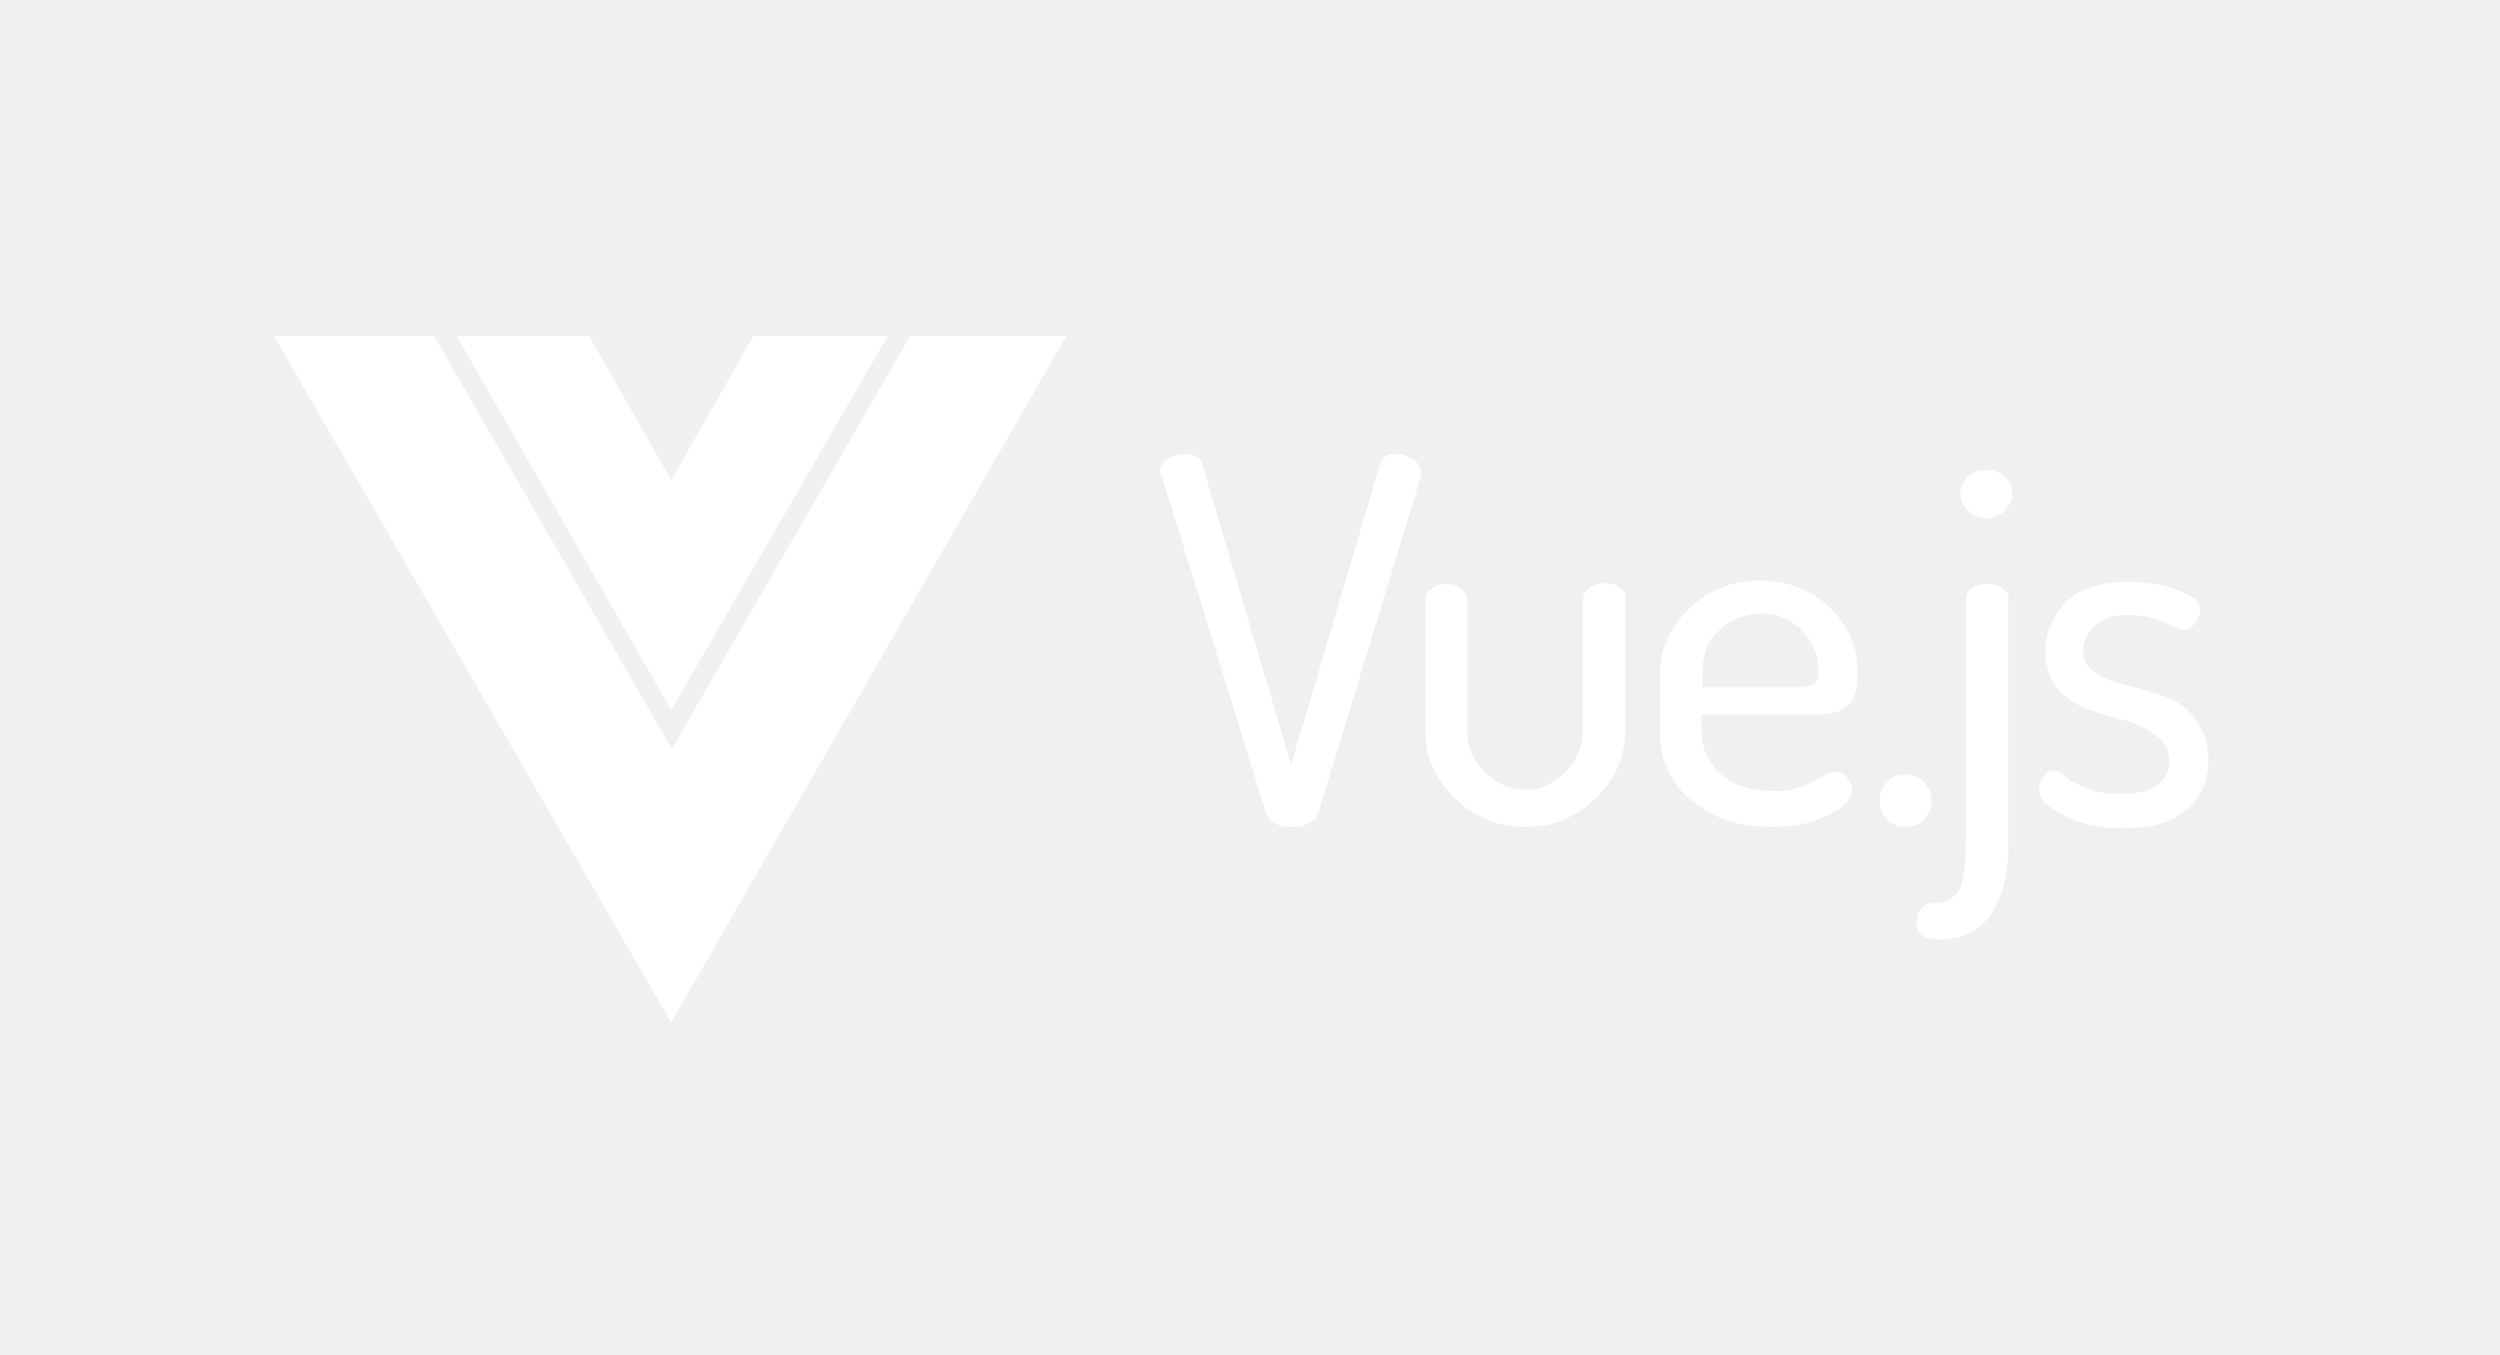
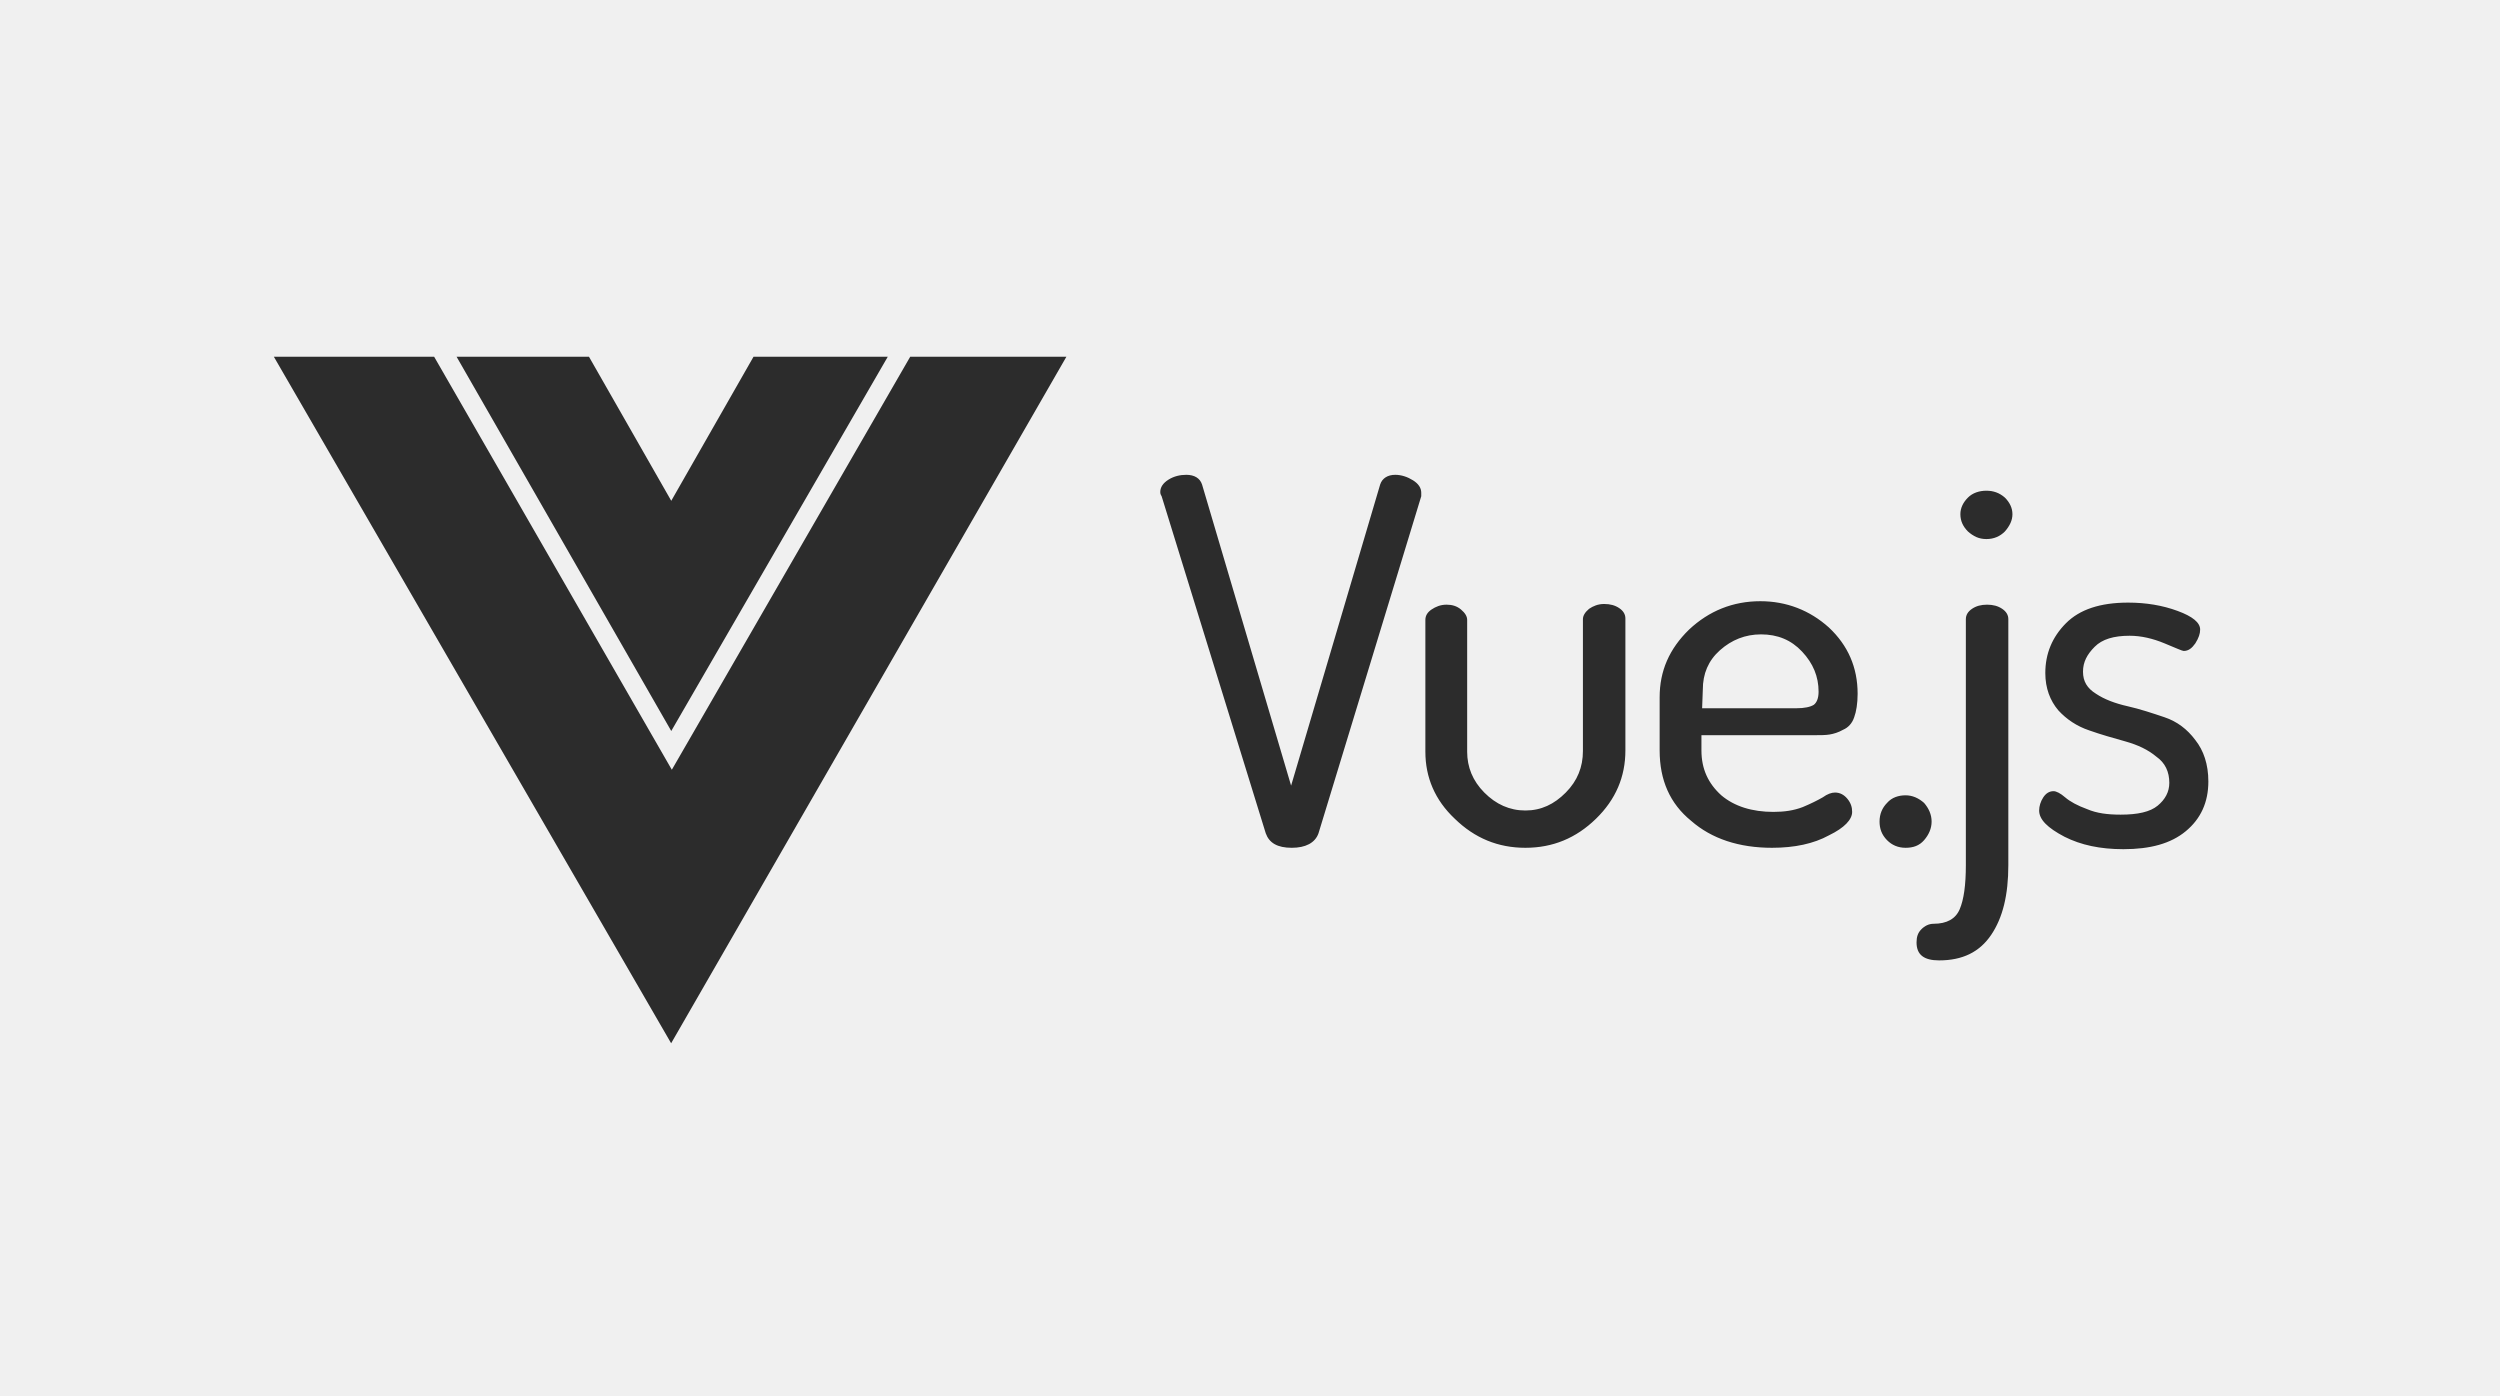
- <svg xmlns="http://www.w3.org/2000/svg" width="120" height="65" viewBox="0 0 120 65" fill="none">
+ <svg xmlns="http://www.w3.org/2000/svg" width="120" height="67" viewBox="0 0 120 67" fill="none">
  <g clip-path="url(#clip0_26_126)">
-     <path fill-rule="evenodd" clip-rule="evenodd" d="M43.691 16.122H51.188L32.215 49.077L13.144 16.122H20.838L32.248 35.948L43.691 16.122Z" fill="white" />
-     <path fill-rule="evenodd" clip-rule="evenodd" d="M36.17 16.122H42.614L32.22 34.088L21.915 16.122H28.27L32.22 23.039L36.17 16.122Z" fill="white" />
-     <path fill-rule="evenodd" clip-rule="evenodd" d="M55.693 22.62C55.693 22.388 55.824 22.189 56.087 22.023C56.35 21.858 56.646 21.791 56.942 21.791C57.337 21.791 57.6 21.957 57.698 22.255L61.973 36.711L66.248 22.255C66.346 21.957 66.609 21.791 66.971 21.791C67.267 21.791 67.563 21.891 67.826 22.056C68.089 22.222 68.22 22.421 68.22 22.653C68.22 22.653 68.22 22.686 68.22 22.72C68.22 22.753 68.22 22.786 68.22 22.819L63.288 38.998C63.124 39.462 62.663 39.694 62.006 39.694C61.315 39.694 60.921 39.462 60.756 38.998L55.758 22.819C55.693 22.72 55.693 22.653 55.693 22.62ZM68.418 35.086V28.754C68.418 28.555 68.516 28.389 68.714 28.256C68.911 28.124 69.141 28.024 69.437 28.024C69.7 28.024 69.93 28.09 70.127 28.256C70.325 28.422 70.424 28.588 70.424 28.754V35.086C70.424 35.816 70.686 36.478 71.246 37.042C71.805 37.606 72.462 37.904 73.218 37.904C73.975 37.904 74.599 37.606 75.158 37.042C75.717 36.478 75.98 35.816 75.98 35.053V28.721C75.98 28.555 76.079 28.389 76.276 28.223C76.474 28.09 76.704 27.991 77 27.991C77.296 27.991 77.526 28.057 77.723 28.19C77.92 28.323 78.019 28.488 78.019 28.687V35.02C78.019 36.28 77.559 37.374 76.605 38.302C75.652 39.23 74.534 39.694 73.218 39.694C71.903 39.694 70.785 39.23 69.832 38.302C68.878 37.407 68.418 36.313 68.418 35.086ZM79.663 35.02V32.467C79.663 31.207 80.124 30.146 81.077 29.218C82.031 28.323 83.181 27.858 84.497 27.858C85.746 27.858 86.864 28.29 87.785 29.118C88.706 29.98 89.166 31.041 89.166 32.301C89.166 32.765 89.1 33.163 89.001 33.428C88.903 33.727 88.706 33.926 88.475 34.025C88.245 34.158 88.015 34.224 87.818 34.257C87.62 34.29 87.357 34.29 86.996 34.29H81.669V35.02C81.669 35.915 81.998 36.611 82.623 37.175C83.247 37.705 84.102 37.971 85.121 37.971C85.647 37.971 86.108 37.904 86.535 37.738C86.93 37.573 87.259 37.407 87.489 37.274C87.719 37.108 87.916 37.042 88.081 37.042C88.311 37.042 88.508 37.142 88.673 37.34C88.837 37.539 88.903 37.738 88.903 37.971C88.903 38.335 88.541 38.733 87.785 39.098C87.061 39.496 86.141 39.694 85.056 39.694C83.477 39.694 82.162 39.264 81.176 38.401C80.156 37.573 79.663 36.445 79.663 35.02ZM81.702 32.997H86.207C86.634 32.997 86.897 32.931 87.061 32.832C87.193 32.732 87.292 32.533 87.292 32.202C87.292 31.472 87.029 30.842 86.502 30.279C85.976 29.715 85.319 29.45 84.53 29.45C83.773 29.45 83.116 29.715 82.557 30.212C81.998 30.71 81.735 31.34 81.735 32.102L81.702 32.997ZM90.218 38.435C90.218 38.07 90.35 37.772 90.58 37.539C90.81 37.274 91.139 37.175 91.468 37.175C91.796 37.175 92.092 37.307 92.355 37.539C92.585 37.805 92.717 38.103 92.717 38.435C92.717 38.766 92.585 39.065 92.355 39.33C92.125 39.595 91.829 39.694 91.468 39.694C91.106 39.694 90.81 39.562 90.58 39.33C90.317 39.065 90.218 38.766 90.218 38.435ZM91.994 44.237C91.994 43.971 92.059 43.772 92.224 43.607C92.388 43.441 92.585 43.341 92.816 43.341C93.44 43.341 93.868 43.109 94.065 42.645C94.263 42.181 94.361 41.485 94.361 40.523V28.721C94.361 28.521 94.46 28.356 94.657 28.223C94.854 28.09 95.085 28.024 95.38 28.024C95.676 28.024 95.906 28.09 96.104 28.223C96.301 28.356 96.4 28.521 96.4 28.721V40.523C96.4 41.949 96.137 43.043 95.578 43.872C95.019 44.701 94.197 45.099 93.079 45.099C92.355 45.099 91.994 44.833 91.994 44.237ZM94.098 23.681C94.098 23.383 94.23 23.117 94.46 22.885C94.69 22.653 95.019 22.554 95.347 22.554C95.676 22.554 95.972 22.653 96.235 22.885C96.466 23.117 96.597 23.383 96.597 23.681C96.597 23.979 96.466 24.245 96.235 24.51C96.005 24.742 95.709 24.875 95.347 24.875C94.986 24.875 94.723 24.742 94.46 24.51C94.23 24.278 94.098 24.013 94.098 23.681ZM97.879 37.904C97.879 37.705 97.945 37.473 98.077 37.274C98.208 37.075 98.373 36.976 98.57 36.976C98.701 36.976 98.899 37.075 99.129 37.274C99.359 37.473 99.721 37.672 100.181 37.838C100.641 38.037 101.168 38.103 101.792 38.103C102.614 38.103 103.206 37.971 103.568 37.672C103.93 37.374 104.127 37.009 104.127 36.578C104.127 36.047 103.93 35.617 103.502 35.318C103.108 34.987 102.614 34.755 102.022 34.589C101.431 34.423 100.839 34.257 100.28 34.058C99.688 33.859 99.195 33.528 98.8 33.097C98.406 32.633 98.175 32.036 98.175 31.306C98.175 30.378 98.504 29.582 99.162 28.919C99.819 28.256 100.806 27.925 102.154 27.925C103.009 27.925 103.798 28.057 104.521 28.323C105.245 28.588 105.607 28.886 105.607 29.218C105.607 29.417 105.541 29.616 105.376 29.881C105.212 30.113 105.048 30.246 104.817 30.246C104.752 30.246 104.456 30.113 103.897 29.881C103.338 29.649 102.779 29.516 102.22 29.516C101.463 29.516 100.904 29.682 100.543 30.047C100.181 30.411 99.984 30.776 99.984 31.24C99.984 31.704 100.181 32.036 100.609 32.301C101.003 32.566 101.529 32.765 102.121 32.898C102.713 33.031 103.305 33.229 103.897 33.428C104.489 33.627 104.982 33.992 105.376 34.522C105.771 35.02 106.001 35.683 106.001 36.512C106.001 37.506 105.639 38.302 104.916 38.899C104.193 39.496 103.206 39.761 101.924 39.761C100.806 39.761 99.885 39.562 99.096 39.164C98.274 38.733 97.879 38.335 97.879 37.904Z" fill="white" />
+     <path fill-rule="evenodd" clip-rule="evenodd" d="M43.691 17.122H51.188L32.215 50.077L13.144 17.122H20.838L32.248 36.948L43.691 17.122Z" fill="#2C2C2C" />
+     <path fill-rule="evenodd" clip-rule="evenodd" d="M36.17 17.122H42.614L32.22 35.088L21.915 17.122H28.27L32.22 24.039L36.17 17.122Z" fill="#2C2C2C" />
+     <path fill-rule="evenodd" clip-rule="evenodd" d="M55.693 23.62C55.693 23.388 55.824 23.189 56.087 23.023C56.35 22.858 56.646 22.791 56.942 22.791C57.337 22.791 57.6 22.957 57.698 23.255L61.973 37.711L66.248 23.255C66.346 22.957 66.609 22.791 66.971 22.791C67.267 22.791 67.563 22.891 67.826 23.056C68.089 23.222 68.22 23.421 68.22 23.653C68.22 23.653 68.22 23.686 68.22 23.72C68.22 23.753 68.22 23.786 68.22 23.819L63.288 39.998C63.124 40.462 62.663 40.694 62.006 40.694C61.315 40.694 60.921 40.462 60.756 39.998L55.758 23.819C55.693 23.72 55.693 23.653 55.693 23.62ZM68.418 36.086V29.754C68.418 29.555 68.516 29.389 68.714 29.256C68.911 29.124 69.141 29.024 69.437 29.024C69.7 29.024 69.93 29.09 70.127 29.256C70.325 29.422 70.424 29.588 70.424 29.754V36.086C70.424 36.816 70.686 37.478 71.246 38.042C71.805 38.606 72.462 38.904 73.218 38.904C73.975 38.904 74.599 38.606 75.158 38.042C75.717 37.478 75.98 36.816 75.98 36.053V29.721C75.98 29.555 76.079 29.389 76.276 29.223C76.474 29.09 76.704 28.991 77 28.991C77.296 28.991 77.526 29.057 77.723 29.19C77.92 29.323 78.019 29.488 78.019 29.687V36.02C78.019 37.28 77.559 38.374 76.605 39.302C75.652 40.23 74.534 40.694 73.218 40.694C71.903 40.694 70.785 40.23 69.832 39.302C68.878 38.407 68.418 37.313 68.418 36.086ZM79.663 36.02V33.467C79.663 32.207 80.124 31.146 81.077 30.218C82.031 29.323 83.181 28.858 84.497 28.858C85.746 28.858 86.864 29.29 87.785 30.118C88.706 30.98 89.166 32.041 89.166 33.301C89.166 33.765 89.1 34.163 89.001 34.428C88.903 34.727 88.706 34.926 88.475 35.025C88.245 35.158 88.015 35.224 87.818 35.257C87.62 35.29 87.357 35.29 86.996 35.29H81.669V36.02C81.669 36.915 81.998 37.611 82.623 38.175C83.247 38.705 84.102 38.971 85.121 38.971C85.647 38.971 86.108 38.904 86.535 38.738C86.93 38.573 87.259 38.407 87.489 38.274C87.719 38.108 87.916 38.042 88.081 38.042C88.311 38.042 88.508 38.142 88.673 38.34C88.837 38.539 88.903 38.738 88.903 38.971C88.903 39.335 88.541 39.733 87.785 40.098C87.061 40.496 86.141 40.694 85.056 40.694C83.477 40.694 82.162 40.264 81.176 39.401C80.156 38.573 79.663 37.445 79.663 36.02ZM81.702 33.997H86.207C86.634 33.997 86.897 33.931 87.061 33.832C87.193 33.732 87.292 33.533 87.292 33.202C87.292 32.472 87.029 31.842 86.502 31.279C85.976 30.715 85.319 30.45 84.53 30.45C83.773 30.45 83.116 30.715 82.557 31.212C81.998 31.71 81.735 32.34 81.735 33.102L81.702 33.997ZM90.218 39.435C90.218 39.07 90.35 38.772 90.58 38.539C90.81 38.274 91.139 38.175 91.468 38.175C91.796 38.175 92.092 38.307 92.355 38.539C92.585 38.805 92.717 39.103 92.717 39.435C92.717 39.766 92.585 40.065 92.355 40.33C92.125 40.595 91.829 40.694 91.468 40.694C91.106 40.694 90.81 40.562 90.58 40.33C90.317 40.065 90.218 39.766 90.218 39.435ZM91.994 45.237C91.994 44.971 92.059 44.772 92.224 44.607C92.388 44.441 92.585 44.341 92.816 44.341C93.44 44.341 93.868 44.109 94.065 43.645C94.263 43.181 94.361 42.485 94.361 41.523V29.721C94.361 29.521 94.46 29.356 94.657 29.223C94.854 29.09 95.085 29.024 95.38 29.024C95.676 29.024 95.906 29.09 96.104 29.223C96.301 29.356 96.4 29.521 96.4 29.721V41.523C96.4 42.949 96.137 44.043 95.578 44.872C95.019 45.701 94.197 46.099 93.079 46.099C92.355 46.099 91.994 45.833 91.994 45.237ZM94.098 24.681C94.098 24.383 94.23 24.117 94.46 23.885C94.69 23.653 95.019 23.554 95.347 23.554C95.676 23.554 95.972 23.653 96.235 23.885C96.466 24.117 96.597 24.383 96.597 24.681C96.597 24.979 96.466 25.245 96.235 25.51C96.005 25.742 95.709 25.875 95.347 25.875C94.986 25.875 94.723 25.742 94.46 25.51C94.23 25.278 94.098 25.013 94.098 24.681ZM97.879 38.904C97.879 38.705 97.945 38.473 98.077 38.274C98.208 38.075 98.373 37.976 98.57 37.976C98.701 37.976 98.899 38.075 99.129 38.274C99.359 38.473 99.721 38.672 100.181 38.838C100.641 39.037 101.168 39.103 101.792 39.103C102.614 39.103 103.206 38.971 103.568 38.672C103.93 38.374 104.127 38.009 104.127 37.578C104.127 37.047 103.93 36.617 103.502 36.318C103.108 35.987 102.614 35.755 102.022 35.589C101.431 35.423 100.839 35.257 100.28 35.058C99.688 34.859 99.195 34.528 98.8 34.097C98.406 33.633 98.175 33.036 98.175 32.306C98.175 31.378 98.504 30.582 99.162 29.919C99.819 29.256 100.806 28.925 102.154 28.925C103.009 28.925 103.798 29.057 104.521 29.323C105.245 29.588 105.607 29.886 105.607 30.218C105.607 30.417 105.541 30.616 105.376 30.881C105.212 31.113 105.048 31.246 104.817 31.246C104.752 31.246 104.456 31.113 103.897 30.881C103.338 30.649 102.779 30.516 102.22 30.516C101.463 30.516 100.904 30.682 100.543 31.047C100.181 31.411 99.984 31.776 99.984 32.24C99.984 32.704 100.181 33.036 100.609 33.301C101.003 33.566 101.529 33.765 102.121 33.898C102.713 34.031 103.305 34.229 103.897 34.428C104.489 34.627 104.982 34.992 105.376 35.522C105.771 36.02 106.001 36.683 106.001 37.512C106.001 38.506 105.639 39.302 104.916 39.899C104.193 40.496 103.206 40.761 101.924 40.761C100.806 40.761 99.885 40.562 99.096 40.164C98.274 39.733 97.879 39.335 97.879 38.904Z" fill="#2C2C2C" />
  </g>
  <defs>
    <clipPath id="clip0_26_126">
-       <rect width="97" height="37" fill="white" transform="translate(11.5 14)" />
+       <rect width="97" height="37" fill="white" transform="translate(11.5 15)" />
    </clipPath>
  </defs>
</svg>
